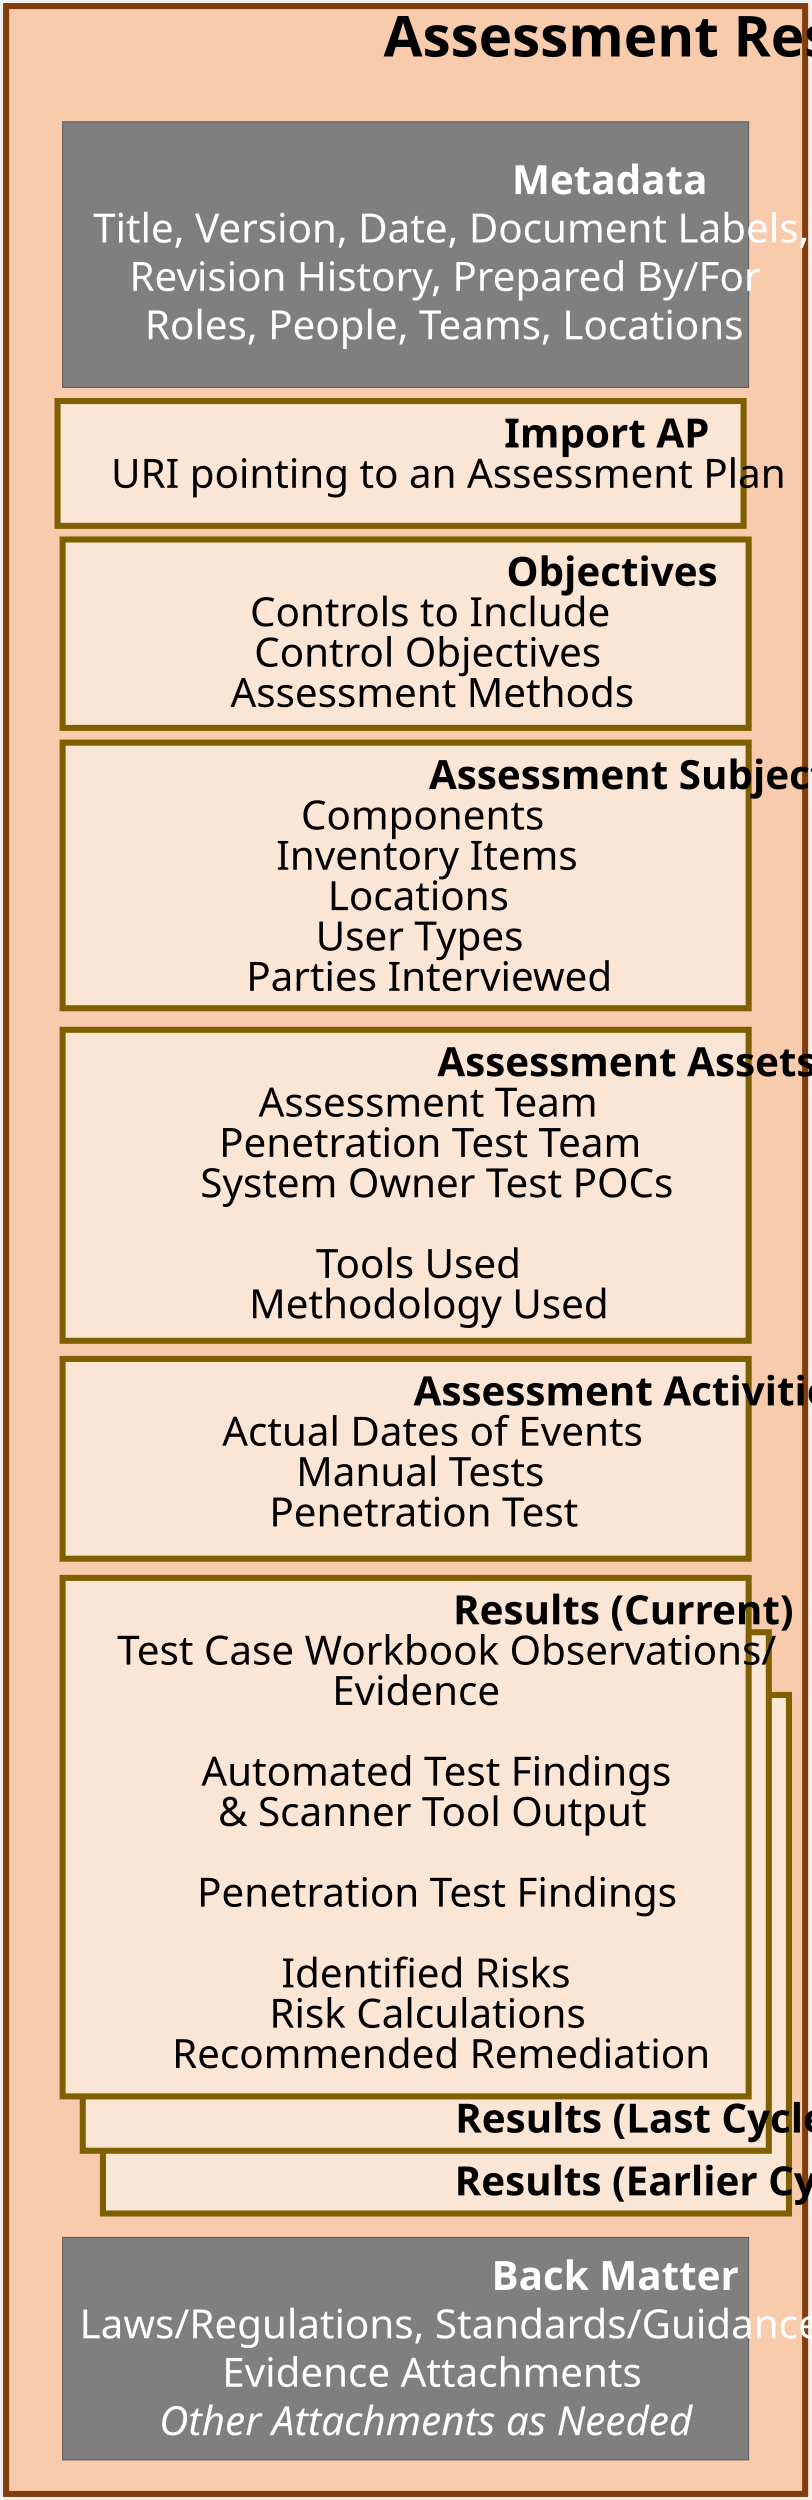
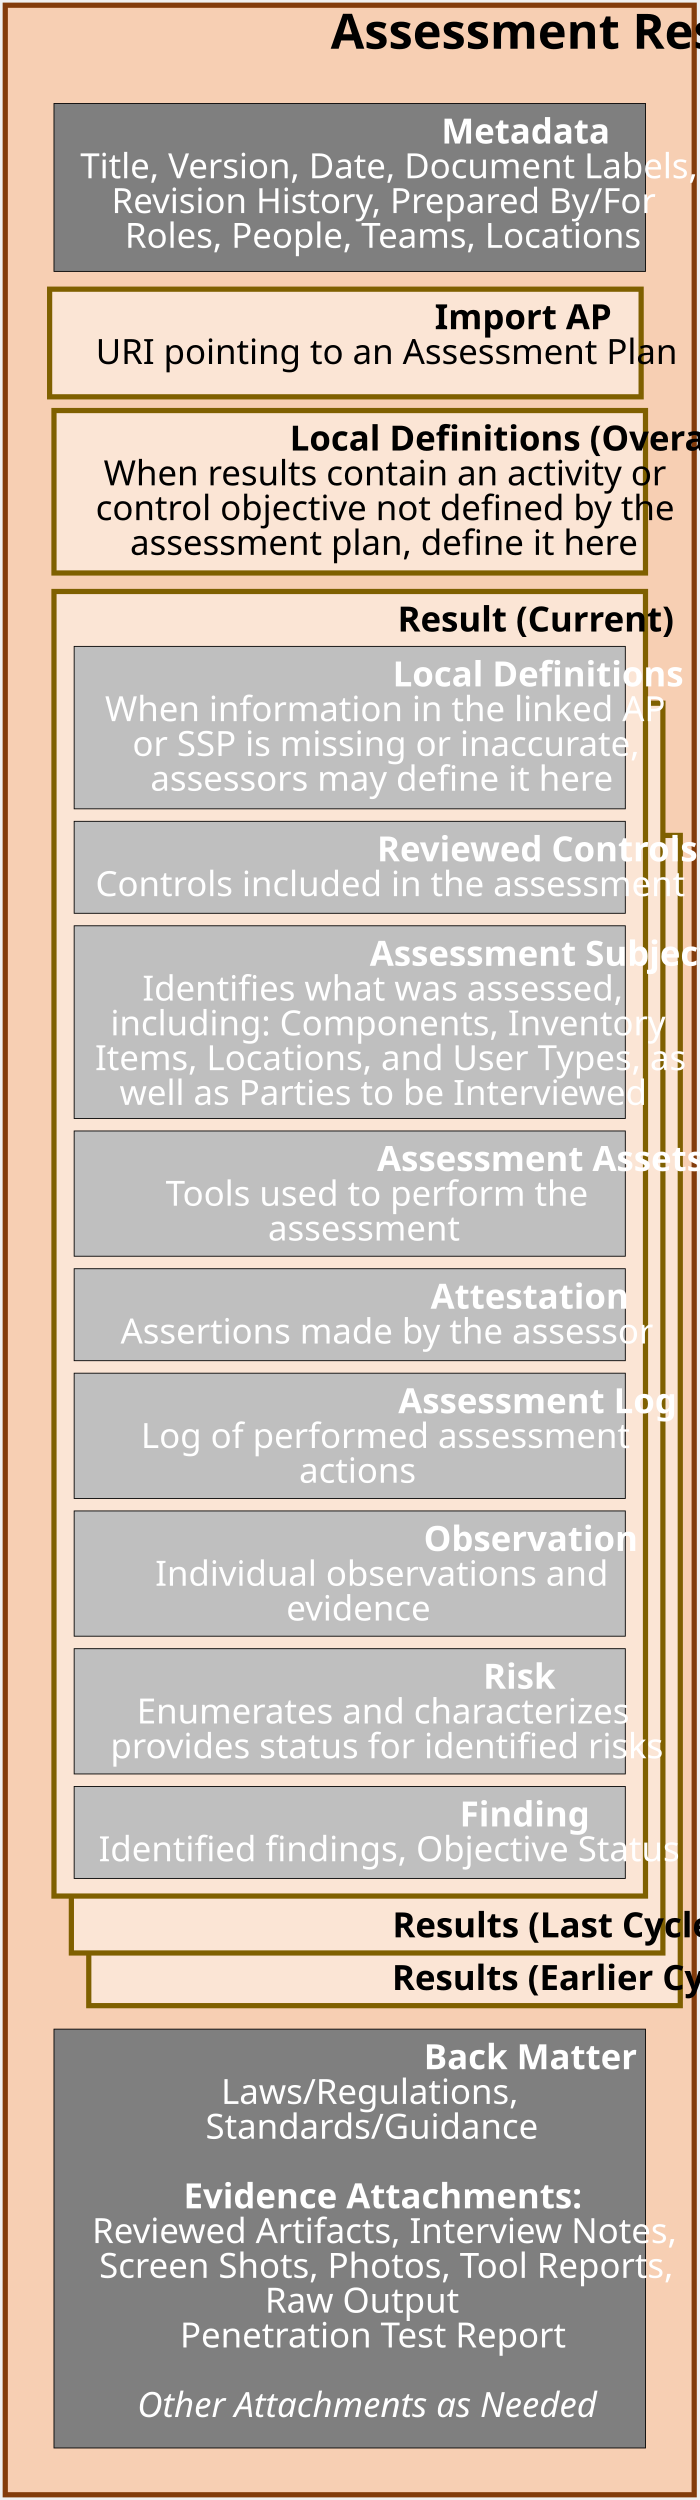
- <svg xmlns="http://www.w3.org/2000/svg" xmlns:ns1="http://schemas.microsoft.com/visio/2003/SVGExtensions/" width="2.792in" height="8.604in" viewBox="0 0 201 619.5" xml:space="preserve" color-interpolation-filters="sRGB" class="st9">
+ <svg xmlns="http://www.w3.org/2000/svg" xmlns:ns1="http://schemas.microsoft.com/visio/2003/SVGExtensions/" width="2.792in" height="9.979in" viewBox="0 0 201 718.5" xml:space="preserve" color-interpolation-filters="sRGB" class="st11">
  <ns1:documentProperties ns1:langID="1033" ns1:viewMarkup="false" />
  <style type="text/css">
	
- 		.st1 {fill:#f7cbac;stroke:#833c0b;stroke-width:1.5}
+ 		.st1 {fill:#f7cbac;fill-opacity:0.9;stroke:#833c0b;stroke-width:1.5}
		.st2 {fill:#000000;font-family:Calibri;font-size:1.167em;font-weight:bold}
		.st3 {fill:#fbe5d5;stroke:#7f6000;stroke-width:1.5}
		.st4 {fill:#000000;font-family:Calibri;font-size:0.833em;font-weight:bold}
- 		.st5 {font-size:1em;font-weight:normal}
- 		.st6 {fill:#7f7f7f;stroke:#595959;stroke-width:0.25}
- 		.st7 {fill:#feffff;font-family:Calibri;font-size:0.833em;font-weight:bold}
- 		.st8 {font-size:1em;font-style:italic;font-weight:normal}
- 		.st9 {fill:none;fill-rule:evenodd;font-size:12px;overflow:visible;stroke-linecap:square;stroke-miterlimit:3}
+ 		.st5 {fill:#7f7f7f;stroke:#000000;stroke-width:0.25}
+ 		.st6 {fill:#ffffff;font-family:Calibri;font-size:0.833em;font-weight:bold}
+ 		.st7 {font-size:1em;font-weight:normal}
+ 		.st8 {font-size:1em}
+ 		.st9 {font-size:1em;font-style:italic;font-weight:normal}
+ 		.st10 {fill:#bfbfbf;stroke:#000000;stroke-width:0.25}
+ 		.st11 {fill:none;fill-rule:evenodd;font-size:12px;overflow:visible;stroke-linecap:square;stroke-miterlimit:3}
	
	</style>
  <g ns1:mID="0" ns1:index="1" ns1:groupContext="foregroundPage">
    <ns1:pageProperties ns1:drawingScale="1" ns1:pageScale="1" ns1:drawingUnits="0" ns1:shadowOffsetX="9" ns1:shadowOffsetY="-9" />
    <ns1:layer ns1:name="Assessment" ns1:index="0" />
-     <g id="shape1049-1" ns1:mID="1049" ns1:groupContext="shape" ns1:layerMember="0" transform="translate(1.5,-1.5)">
+     <g id="shape163-1" ns1:mID="163" ns1:groupContext="shape" ns1:layerMember="0" transform="translate(1.5,-1.5)">
      <ns1:textBlock ns1:margins="rect(2,4,4,4)" ns1:verticalAlign="0" />
-       <ns1:textRect cx="99" cy="311.25" width="198" height="616.5" />
-       <rect x="0" y="3" width="198" height="616.5" class="st1" />
+       <ns1:textRect cx="99" cy="360.75" width="198" height="715.5" />
+       <rect x="0" y="3" width="198" height="715.5" class="st1" />
      <text x="28" y="15.5" class="st2" ns1:langID="1033">
        <ns1:paragraph ns1:spLine="-1" ns1:horizAlign="1" />
        <ns1:tabList />Assessment Results (AR)</text>
    </g>
-     <g id="shape1050-4" ns1:mID="1050" ns1:groupContext="shape" ns1:layerMember="0" transform="translate(25.4967,-71)">
+     <g id="shape66-4" ns1:mID="66" ns1:groupContext="shape" ns1:layerMember="0" transform="translate(25.4967,-142.075)">
      <ns1:userDefs>
        <ns1:ud ns1:nameU="visVersion" ns1:val="VT0(15):26" />
      </ns1:userDefs>
      <ns1:textBlock ns1:margins="rect(4,4,2,4)" ns1:verticalAlign="2" />
-       <ns1:textRect cx="85.001" cy="555.257" width="170.01" height="128.487" />
-       <rect x="0" y="491.013" width="170.002" height="128.487" class="st3" />
-       <text x="40.37" y="615" class="st4" ns1:langID="1033">
+       <ns1:textRect cx="85.001" cy="550.336" width="170.01" height="336.329" />
+       <rect x="0" y="382.171" width="170.002" height="336.329" class="st3" />
+       <text x="40.37" y="714" class="st4" ns1:langID="1033">
        <ns1:paragraph ns1:spLine="-1" ns1:horizAlign="1" />
        <ns1:tabList />Results (Earlier Cycle)</text>
    </g>
-     <g id="shape1051-7" ns1:mID="1051" ns1:groupContext="shape" ns1:layerMember="0" transform="translate(20.4978,-86.5428)">
+     <g id="shape65-7" ns1:mID="65" ns1:groupContext="shape" ns1:layerMember="0" transform="translate(20.4978,-157.215)">
      <ns1:userDefs>
        <ns1:ud ns1:nameU="visVersion" ns1:val="VT0(15):26" />
      </ns1:userDefs>
      <ns1:textBlock ns1:margins="rect(4,4,2,4)" ns1:verticalAlign="2" />
-       <ns1:textRect cx="85.001" cy="555.257" width="170.01" height="128.487" />
-       <rect x="0" y="491.013" width="170.002" height="128.487" class="st3" />
-       <text x="45.5" y="615" class="st4" ns1:langID="1033">
+       <ns1:textRect cx="85.001" cy="538.909" width="170.01" height="359.182" />
+       <rect x="0" y="359.318" width="170.002" height="359.182" class="st3" />
+       <text x="45.5" y="714" class="st4" ns1:langID="1033">
        <ns1:paragraph ns1:spLine="-1" ns1:horizAlign="1" />
        <ns1:tabList />Results (Last Cycle)</text>
    </g>
-     <g id="shape1052-10" ns1:mID="1052" ns1:groupContext="shape" ns1:layerMember="0" transform="translate(15.4989,-369.656)">
-       <ns1:userDefs>
-         <ns1:ud ns1:nameU="visVersion" ns1:val="VT0(15):26" />
-       </ns1:userDefs>
-       <ns1:textBlock ns1:margins="rect(4,4,4,4)" ns1:verticalAlign="0" />
-       <ns1:textRect cx="85.001" cy="586.594" width="170.01" height="65.812" />
-       <rect x="0" y="553.688" width="170.002" height="65.812" class="st3" />
-       <text x="44" y="565.19" class="st4" ns1:langID="1033">
+     <g id="shape54-10" ns1:mID="54" ns1:groupContext="shape" ns1:layerMember="0" transform="translate(15.5004,-640.5)">
+       <ns1:userDefs>
+         <ns1:ud ns1:nameU="visVersion" ns1:val="VT0(15):26" />
+       </ns1:userDefs>
+       <ns1:textBlock ns1:margins="rect(4,4,4,4)" ns1:verticalAlign="0" />
+       <ns1:textRect cx="85" cy="694.369" width="170" height="48.263" />
+       <rect x="0" y="670.238" width="169.999" height="48.263" class="st5" />
+       <text x="64.56" y="681.74" class="st6" ns1:langID="1033">
+         <ns1:paragraph ns1:spLine="-1" ns1:horizAlign="1" />
+         <ns1:tabList />Metadata<ns1:newlineChar />
+         <tspan x="7.57" dy="1em" class="st7">Title, Version, Date, Document Labels, </tspan>
+         <tspan x="16.56" dy="1em" class="st7">Revision History, Prepared By/For<ns1:lf />
+         </tspan>
+         <tspan x="20.39" dy="1em" class="st7">Roles, People, Teams, Locations</tspan>
+       </text>
+     </g>
+     <g id="shape56-16" ns1:mID="56" ns1:groupContext="shape" ns1:layerMember="0" transform="translate(15.4989,-173.575)">
+       <ns1:userDefs>
+         <ns1:ud ns1:nameU="visVersion" ns1:val="VT0(15):26" />
+       </ns1:userDefs>
+       <ns1:textBlock ns1:margins="rect(4,4,4,4)" ns1:verticalAlign="0" />
+       <ns1:textRect cx="85.001" cy="531.034" width="170.01" height="374.932" />
+       <rect x="0" y="343.568" width="170.002" height="374.932" class="st3" />
+       <text x="51.97" y="355.07" class="st4" ns1:langID="1033">
+         <ns1:paragraph ns1:spLine="-1" ns1:horizAlign="1" />
+         <ns1:tabList />Result (Current)<ns1:newlineChar />
+         <ns1:newlineChar />
+       </text>
+     </g>
+     <g id="shape113-19" ns1:mID="113" ns1:groupContext="shape" ns1:layerMember="0" transform="translate(15.4989,-553.825)">
+       <ns1:userDefs>
+         <ns1:ud ns1:nameU="visVersion" ns1:val="VT0(15):26" />
+       </ns1:userDefs>
+       <ns1:textBlock ns1:margins="rect(4,4,4,4)" ns1:verticalAlign="0" />
+       <ns1:textRect cx="85.001" cy="695.156" width="170.01" height="46.688" />
+       <rect x="0" y="671.813" width="170.002" height="46.688" class="st3" />
+       <text x="20.97" y="683.31" class="st4" ns1:langID="1033">
+         <ns1:paragraph ns1:spLine="-1" ns1:horizAlign="1" />
+         <ns1:tabList />Local Definitions (Overarching)<ns1:newlineChar />
+         <ns1:paragraph ns1:spLine="-1" ns1:horizAlign="1" />
+         <tspan x="14.27" dy="1em" class="st7">When results contain an activity or </tspan>
+         <tspan x="11.99" dy="1em" class="st7">control objective not defined by the </tspan>
+         <tspan x="21.88" dy="1em" class="st7">assessment plan, define it here</tspan>
+       </text>
+     </g>
+     <g id="shape64-25" ns1:mID="64" ns1:groupContext="shape" ns1:layerMember="0" transform="translate(15.5004,-14.9495)">
+       <ns1:userDefs>
+         <ns1:ud ns1:nameU="visVersion" ns1:val="VT0(15):26" />
+       </ns1:userDefs>
+       <ns1:textBlock ns1:margins="rect(4,4,4,4)" ns1:verticalAlign="0" />
+       <ns1:textRect cx="85" cy="658.312" width="170" height="120.375" />
+       <rect x="0" y="598.125" width="169.999" height="120.375" class="st5" />
+       <text x="59.51" y="609.63" class="st6" ns1:langID="1033">
+         <ns1:paragraph ns1:spLine="-1" ns1:horizAlign="1" />
+         <ns1:tabList />Back Matter<ns1:newlineChar />
+         <tspan x="48.03" dy="1em" class="st7">Laws/Regulations,<ns1:newlineChar />
+         </tspan>
+         <tspan x="43.55" dy="1em" class="st7">Standards/Guidance<ns1:newlineChar />
+           <ns1:newlineChar />
+         </tspan>
+         <tspan x="37.23" dy="2em" class="st8">Evidence Attachments:<ns1:newlineChar />
+         </tspan>
+         <tspan x="10.96" dy="1em" class="st7">Reviewed Artifacts, Interview Notes, </tspan>
+         <tspan x="12.98" dy="1em" class="st7">Screen Shots, Photos, Tool Reports,  </tspan>
+         <tspan x="60.64" dy="1em" class="st7">Raw Output<ns1:newlineChar />
+         </tspan>
+         <tspan x="36.22" dy="1em" class="st7">Penetration Test Report<ns1:newlineChar />
+           <ns1:newlineChar />
+         </tspan>
+         <tspan x="23.95" dy="2em" class="st9">Other Attachments as Needed</tspan>
+       </text>
+     </g>
+     <g id="shape157-36" ns1:mID="157" ns1:groupContext="shape" ns1:layerMember="0" transform="translate(14.2467,-604.454)">
+       <ns1:userDefs>
+         <ns1:ud ns1:nameU="visVersion" ns1:val="VT0(15):26" />
+       </ns1:userDefs>
+       <ns1:textBlock ns1:margins="rect(4,4,4,4)" ns1:verticalAlign="0" />
+       <ns1:textRect cx="85.001" cy="703.033" width="170.01" height="30.933" />
+       <rect x="0" y="687.567" width="170.002" height="30.933" class="st3" />
+       <text x="63.9" y="699.07" class="st4" ns1:langID="1033">
+         <ns1:paragraph ns1:spLine="-1" ns1:horizAlign="1" />
+         <ns1:tabList />Import AP<ns1:newlineChar />
+         <tspan x="13.25" dy="1em" class="st7">URI pointing to an Assessment Plan</tspan>
+       </text>
+     </g>
+     <g id="shape1105-40" ns1:mID="1105" ns1:groupContext="shape" ns1:layerMember="0" transform="translate(21.3,-486.043)">
+       <ns1:userDefs>
+         <ns1:ud ns1:nameU="visVersion" ns1:val="VT0(15):26" />
+       </ns1:userDefs>
+       <ns1:textBlock ns1:margins="rect(4,4,4,4)" ns1:verticalAlign="0" />
+       <ns1:textRect cx="79.2" cy="695.156" width="158.4" height="46.688" />
+       <rect x="0" y="671.813" width="158.4" height="46.688" class="st10" />
+       <text x="44.76" y="683.31" class="st6" ns1:langID="1033">
+         <ns1:paragraph ns1:spLine="-1" ns1:horizAlign="1" />
+         <ns1:tabList />Local Definitions<ns1:newlineChar />
+         <tspan x="8.85" dy="1em" class="st7">When information in the linked AP </tspan>
+         <tspan x="16.75" dy="1em" class="st7">or SSP is missing or inaccurate, </tspan>
+         <tspan x="21.91" dy="1em" class="st7">assessors may define it here</tspan>
+       </text>
+     </g>
+     <g id="shape1106-46" ns1:mID="1106" ns1:groupContext="shape" ns1:layerMember="0" transform="translate(21.3,-456.02)">
+       <ns1:userDefs>
+         <ns1:ud ns1:nameU="visVersion" ns1:val="VT0(15):26" />
+       </ns1:userDefs>
+       <ns1:textBlock ns1:margins="rect(4,4,4,4)" ns1:verticalAlign="0" />
+       <ns1:textRect cx="79.2" cy="705.283" width="158.4" height="26.433" />
+       <rect x="0" y="692.067" width="158.4" height="26.433" class="st10" />
+       <text x="40.26" y="703.57" class="st6" ns1:langID="1033">
+         <ns1:paragraph ns1:spLine="-1" ns1:horizAlign="1" />
+         <ns1:tabList />Reviewed Controls<ns1:newlineChar />
+         <tspan x="6.13" dy="1em" class="st7">Controls included in the assessment</tspan>
+       </text>
+     </g>
+     <g id="shape1107-50" ns1:mID="1107" ns1:groupContext="shape" ns1:layerMember="0" transform="translate(21.3,-397.049)">
+       <ns1:userDefs>
+         <ns1:ud ns1:nameU="visVersion" ns1:val="VT0(15):26" />
+       </ns1:userDefs>
+       <ns1:textBlock ns1:margins="rect(4,4,4,4)" ns1:verticalAlign="0" />
+       <ns1:textRect cx="79.2" cy="690.81" width="158.4" height="55.38" />
+       <rect x="0" y="663.12" width="158.4" height="55.38" class="st10" />
+       <text x="38.19" y="674.62" class="st6" ns1:langID="1033">
        <ns1:paragraph ns1:spLine="-1" ns1:horizAlign="1" />
        <ns1:tabList />Assessment Subject<ns1:newlineChar />
-         <ns1:paragraph ns1:spLine="-1" ns1:horizAlign="1" />
-         <tspan x="59.07" dy="1em" class="st5">Components<ns1:newlineChar />
-         </tspan>
-         <tspan x="52.92" dy="1em" class="st5">Inventory Items<ns1:newlineChar />
-         </tspan>
-         <tspan x="65.71" dy="1em" class="st5">Locations<ns1:newlineChar />
-         </tspan>
-         <tspan x="62.71" dy="1em" class="st5">User Types<ns1:newlineChar />
-         </tspan>
-         <tspan x="45.51" dy="1em" class="st5">Parties Interviewed</tspan>
-         <ns1:newlineChar />
-       </text>
-     </g>
-     <g id="shape1053-18" ns1:mID="1053" ns1:groupContext="shape" ns1:layerMember="0" transform="translate(15.4989,-287.25)">
-       <ns1:userDefs>
-         <ns1:ud ns1:nameU="visVersion" ns1:val="VT0(15):26" />
-       </ns1:userDefs>
-       <ns1:textBlock ns1:margins="rect(4,4,4,4)" ns1:verticalAlign="0" />
-       <ns1:textRect cx="85.001" cy="580.969" width="170.01" height="77.062" />
-       <rect x="0" y="542.437" width="170.002" height="77.062" class="st3" />
-       <text x="46.08" y="553.94" class="st4" ns1:langID="1033">
+         <tspan x="19.6" dy="1em" class="st7">Identifies what was assessed, </tspan>
+         <tspan x="10.43" dy="1em" class="st7">including: Components, Inventory </tspan>
+         <tspan x="5.98" dy="1em" class="st7">Items, Locations, and User Types, as </tspan>
+         <tspan x="13.05" dy="1em" class="st7">well as Parties to be Interviewed</tspan>
+       </text>
+     </g>
+     <g id="shape1108-57" ns1:mID="1108" ns1:groupContext="shape" ns1:layerMember="0" transform="translate(21.3,-357.459)">
+       <ns1:userDefs>
+         <ns1:ud ns1:nameU="visVersion" ns1:val="VT0(15):26" />
+       </ns1:userDefs>
+       <ns1:textBlock ns1:margins="rect(4,4,4,4)" ns1:verticalAlign="0" />
+       <ns1:textRect cx="79.2" cy="700.5" width="158.4" height="36" />
+       <rect x="0" y="682.5" width="158.4" height="36" class="st10" />
+       <text x="40.28" y="694" class="st6" ns1:langID="1033">
        <ns1:paragraph ns1:spLine="-1" ns1:horizAlign="1" />
        <ns1:tabList />Assessment Assets<ns1:newlineChar />
-         <tspan x="48.57" dy="1em" class="st5">Assessment Team <ns1:newlineChar />
-         </tspan>
-         <tspan x="38.79" dy="1em" class="st5">Penetration Test Team<ns1:newlineChar />
-         </tspan>
-         <tspan x="34.12" dy="1em" class="st5">System Owner Test POCs<ns1:newlineChar />
-           <ns1:newlineChar />
-         </tspan>
-         <tspan x="62.78" dy="2em" class="st5">Tools Used<ns1:newlineChar />
-         </tspan>
-         <tspan x="46.23" dy="1em" class="st5">Methodology Used</tspan>
-       </text>
-     </g>
-     <g id="shape1054-26" ns1:mID="1054" ns1:groupContext="shape" ns1:layerMember="0" transform="translate(15.4989,-233.25)">
-       <ns1:userDefs>
-         <ns1:ud ns1:nameU="visVersion" ns1:val="VT0(15):26" />
-       </ns1:userDefs>
-       <ns1:textBlock ns1:margins="rect(4,4,4,4)" ns1:verticalAlign="0" />
-       <ns1:textRect cx="85.001" cy="594.75" width="170.01" height="49.5" />
-       <rect x="0" y="570" width="170.002" height="49.5" class="st3" />
-       <text x="40.19" y="581.5" class="st4" ns1:langID="1033">
-         <ns1:paragraph ns1:spLine="-1" ns1:horizAlign="1" />
-         <ns1:tabList />Assessment Activities<ns1:newlineChar />
-         <tspan x="39.56" dy="1em" class="st5">Actual Dates of Events<ns1:newlineChar />
-         </tspan>
-         <tspan x="57.89" dy="1em" class="st5">Manual Tests<ns1:newlineChar />
-         </tspan>
-         <tspan x="51.23" dy="1em" class="st5">Penetration Test</tspan>
-       </text>
-     </g>
-     <g id="shape1055-32" ns1:mID="1055" ns1:groupContext="shape" ns1:layerMember="0" transform="translate(15.5004,-523.5)">
-       <ns1:userDefs>
-         <ns1:ud ns1:nameU="visVersion" ns1:val="VT0(15):26" />
-       </ns1:userDefs>
-       <ns1:textBlock ns1:margins="rect(4,4,4,4)" />
-       <ns1:textRect cx="85" cy="586.594" width="170" height="65.812" />
-       <rect x="0" y="553.688" width="169.999" height="65.812" class="st6" />
-       <text x="64.56" y="571.59" class="st7" ns1:langID="1033">
-         <ns1:paragraph ns1:horizAlign="1" />
-         <ns1:tabList />Metadata<ns1:newlineChar />
-         <ns1:paragraph ns1:horizAlign="1" />
-         <tspan x="7.57" dy="1.2em" class="st5">Title, Version, Date, Document Labels, </tspan>
-         <tspan x="16.56" dy="1.2em" class="st5">Revision History, Prepared By/For<ns1:lf />
-         </tspan>
-         <tspan x="20.39" dy="1.2em" class="st5">Roles, People, Teams, Locations</tspan>
-       </text>
-     </g>
-     <g id="shape1056-38" ns1:mID="1056" ns1:groupContext="shape" ns1:layerMember="0" transform="translate(15.4989,-100.013)">
-       <ns1:userDefs>
-         <ns1:ud ns1:nameU="visVersion" ns1:val="VT0(15):26" />
-       </ns1:userDefs>
-       <ns1:textBlock ns1:margins="rect(4,4,4,4)" ns1:verticalAlign="0" />
-       <ns1:textRect cx="85.001" cy="555.257" width="170.01" height="128.487" />
-       <rect x="0" y="491.013" width="170.002" height="128.487" class="st3" />
-       <text x="49.97" y="502.51" class="st4" ns1:langID="1033">
-         <ns1:paragraph ns1:spLine="-1" ns1:horizAlign="1" />
-         <ns1:tabList />Results (Current)<ns1:newlineChar />
-         <tspan x="13.53" dy="1em" class="st5">Test Case Workbook Observations/</tspan>
-         <tspan x="66.81" dy="1em" class="st5">Evidence<ns1:newlineChar />
-           <ns1:newlineChar />
-         </tspan>
-         <tspan x="34.39" dy="2em" class="st5">Automated Test Findings<ns1:newlineChar />
-         </tspan>
-         <tspan x="38.51" dy="1em" class="st5">&amp; Scanner Tool Output<ns1:newlineChar />
-           <ns1:newlineChar />
-         </tspan>
-         <tspan x="33.32" dy="2em" class="st5">Penetration Test Findings<ns1:newlineChar />
-           <ns1:newlineChar />
-         </tspan>
-         <tspan x="54.21" dy="2em" class="st5">Identified Risks<ns1:newlineChar />
-         </tspan>
-         <tspan x="51.25" dy="1em" class="st5">Risk Calculations<ns1:newlineChar />
-         </tspan>
-         <tspan x="27.13" dy="1em" class="st5">Recommended Remediation</tspan>
-         <ns1:newlineChar />
-       </text>
-     </g>
-     <g id="shape1057-49" ns1:mID="1057" ns1:groupContext="shape" ns1:layerMember="0" transform="translate(15.4989,-439.125)">
-       <ns1:userDefs>
-         <ns1:ud ns1:nameU="visVersion" ns1:val="VT0(15):26" />
-       </ns1:userDefs>
-       <ns1:textBlock ns1:margins="rect(4,4,4,4)" ns1:verticalAlign="0" />
-       <ns1:textRect cx="85.001" cy="596.156" width="170.01" height="46.688" />
-       <rect x="0" y="572.813" width="170.002" height="46.688" class="st3" />
-       <text x="63.21" y="584.31" class="st4" ns1:langID="1033">
-         <ns1:paragraph ns1:spLine="-1" ns1:horizAlign="1" />
-         <ns1:tabList />Objectives<ns1:newlineChar />
-         <tspan x="46.45" dy="1em" class="st5">Controls to Include<ns1:newlineChar />
-         </tspan>
-         <tspan x="47.48" dy="1em" class="st5">Control Objectives<ns1:newlineChar />
-         </tspan>
-         <tspan x="41.6" dy="1em" class="st5">Assessment Methods</tspan>
-       </text>
-     </g>
-     <g id="shape1058-55" ns1:mID="1058" ns1:groupContext="shape" ns1:layerMember="0" transform="translate(15.5004,-9.93749)">
-       <ns1:userDefs>
-         <ns1:ud ns1:nameU="visVersion" ns1:val="VT0(15):26" />
-       </ns1:userDefs>
-       <ns1:textBlock ns1:margins="rect(4,4,4,4)" ns1:verticalAlign="0" />
-       <ns1:textRect cx="85" cy="591.937" width="170" height="55.125" />
-       <rect x="0" y="564.375" width="169.999" height="55.125" class="st6" />
-       <text x="59.51" y="577.38" class="st7" ns1:langID="1033">
-         <ns1:paragraph ns1:horizAlign="1" />
-         <ns1:tabList />Back Matter<ns1:newlineChar />
-         <tspan x="4.2" dy="1.2em" class="st5">Laws/Regulations, Standards/Guidance, </tspan>
-         <tspan x="39.56" dy="1.2em" class="st5">Evidence Attachments<ns1:newlineChar />
-         </tspan>
-         <tspan x="23.95" dy="1.2em" class="st8">Other Attachments as Needed</tspan>
-       </text>
-     </g>
-     <g id="shape1059-61" ns1:mID="1059" ns1:groupContext="shape" ns1:layerMember="0" transform="translate(14.2467,-489.192)">
-       <ns1:userDefs>
-         <ns1:ud ns1:nameU="visVersion" ns1:val="VT0(15):26" />
-       </ns1:userDefs>
-       <ns1:textBlock ns1:margins="rect(4,4,4,4)" ns1:verticalAlign="0" />
-       <ns1:textRect cx="85.001" cy="604.033" width="170.01" height="30.933" />
-       <rect x="0" y="588.567" width="170.002" height="30.933" class="st3" />
-       <text x="63.9" y="600.07" class="st4" ns1:langID="1033">
-         <ns1:paragraph ns1:spLine="-1" ns1:horizAlign="1" />
-         <ns1:tabList />Import AP<ns1:newlineChar />
-         <tspan x="13.25" dy="1em" class="st5">URI pointing to an Assessment Plan</tspan>
+         <tspan x="26.31" dy="1em" class="st7">Tools used to perform the </tspan>
+         <tspan x="55.71" dy="1em" class="st7">assessment</tspan>
+       </text>
+     </g>
+     <g id="shape1109-62" ns1:mID="1109" ns1:groupContext="shape" ns1:layerMember="0" transform="translate(21.3,-327.435)">
+       <ns1:userDefs>
+         <ns1:ud ns1:nameU="visVersion" ns1:val="VT0(15):26" />
+       </ns1:userDefs>
+       <ns1:textBlock ns1:margins="rect(4,4,4,4)" ns1:verticalAlign="0" />
+       <ns1:textRect cx="79.2" cy="705.283" width="158.4" height="26.433" />
+       <rect x="0" y="692.067" width="158.4" height="26.433" class="st10" />
+       <text x="55.66" y="703.57" class="st6" ns1:langID="1033">
+         <ns1:paragraph ns1:spLine="-1" ns1:horizAlign="1" />
+         <ns1:tabList />Attestation<ns1:newlineChar />
+         <tspan x="13.33" dy="1em" class="st7">Assertions made by the assessor</tspan>
+       </text>
+     </g>
+     <g id="shape1110-66" ns1:mID="1110" ns1:groupContext="shape" ns1:layerMember="0" transform="translate(21.3,-287.845)">
+       <ns1:userDefs>
+         <ns1:ud ns1:nameU="visVersion" ns1:val="VT0(15):26" />
+       </ns1:userDefs>
+       <ns1:textBlock ns1:margins="rect(4,4,4,4)" ns1:verticalAlign="0" />
+       <ns1:textRect cx="79.2" cy="700.5" width="158.4" height="36" />
+       <rect x="0" y="682.5" width="158.4" height="36" class="st10" />
+       <text x="46.37" y="694" class="st6" ns1:langID="1033">
+         <ns1:paragraph ns1:spLine="-1" ns1:horizAlign="1" />
+         <ns1:tabList />Assessment Log<ns1:newlineChar />
+         <tspan x="19.19" dy="1em" class="st7">Log of performed assessment </tspan>
+         <tspan x="64.65" dy="1em" class="st7">actions</tspan>
+       </text>
+     </g>
+     <g id="shape1111-71" ns1:mID="1111" ns1:groupContext="shape" ns1:layerMember="0" transform="translate(21.3,-248.255)">
+       <ns1:userDefs>
+         <ns1:ud ns1:nameU="visVersion" ns1:val="VT0(15):26" />
+       </ns1:userDefs>
+       <ns1:textBlock ns1:margins="rect(4,4,4,4)" ns1:verticalAlign="0" />
+       <ns1:textRect cx="79.2" cy="700.5" width="158.4" height="36" />
+       <rect x="0" y="682.5" width="158.4" height="36" class="st10" />
+       <text x="53.68" y="694" class="st6" ns1:langID="1033">
+         <ns1:paragraph ns1:spLine="-1" ns1:horizAlign="1" />
+         <ns1:tabList />Observation<ns1:newlineChar />
+         <tspan x="23.28" dy="1em" class="st7">Individual observations and </tspan>
+         <tspan x="60.96" dy="1em" class="st7">evidence </tspan>
+       </text>
+     </g>
+     <g id="shape1112-76" ns1:mID="1112" ns1:groupContext="shape" ns1:layerMember="0" transform="translate(21.3,-208.665)">
+       <ns1:userDefs>
+         <ns1:ud ns1:nameU="visVersion" ns1:val="VT0(15):26" />
+       </ns1:userDefs>
+       <ns1:textBlock ns1:margins="rect(4,4,4,4)" ns1:verticalAlign="0" />
+       <ns1:textRect cx="79.2" cy="700.5" width="158.4" height="36" />
+       <rect x="0" y="682.5" width="158.4" height="36" class="st10" />
+       <text x="70.76" y="694" class="st6" ns1:langID="1033">
+         <ns1:paragraph ns1:spLine="-1" ns1:horizAlign="1" />
+         <ns1:tabList />Risk<ns1:newlineChar />
+         <tspan x="18" dy="1em" class="st7">Enumerates and characterizes </tspan>
+         <tspan x="10.43" dy="1em" class="st7">provides status for identified risks</tspan>
+       </text>
+     </g>
+     <g id="shape1113-81" ns1:mID="1113" ns1:groupContext="shape" ns1:layerMember="0" transform="translate(21.3,-178.641)">
+       <ns1:userDefs>
+         <ns1:ud ns1:nameU="visVersion" ns1:val="VT0(15):26" />
+       </ns1:userDefs>
+       <ns1:textBlock ns1:margins="rect(4,4,4,4)" ns1:verticalAlign="0" />
+       <ns1:textRect cx="79.2" cy="705.283" width="158.4" height="26.433" />
+       <rect x="0" y="692.067" width="158.4" height="26.433" class="st10" />
+       <text x="64.03" y="703.57" class="st6" ns1:langID="1033">
+         <ns1:paragraph ns1:spLine="-1" ns1:horizAlign="1" />
+         <ns1:tabList />Finding<ns1:newlineChar />
+         <tspan x="7.01" dy="1em" class="st7">Identified findings, Objective Status</tspan>
      </text>
    </g>
  </g>
</svg>
